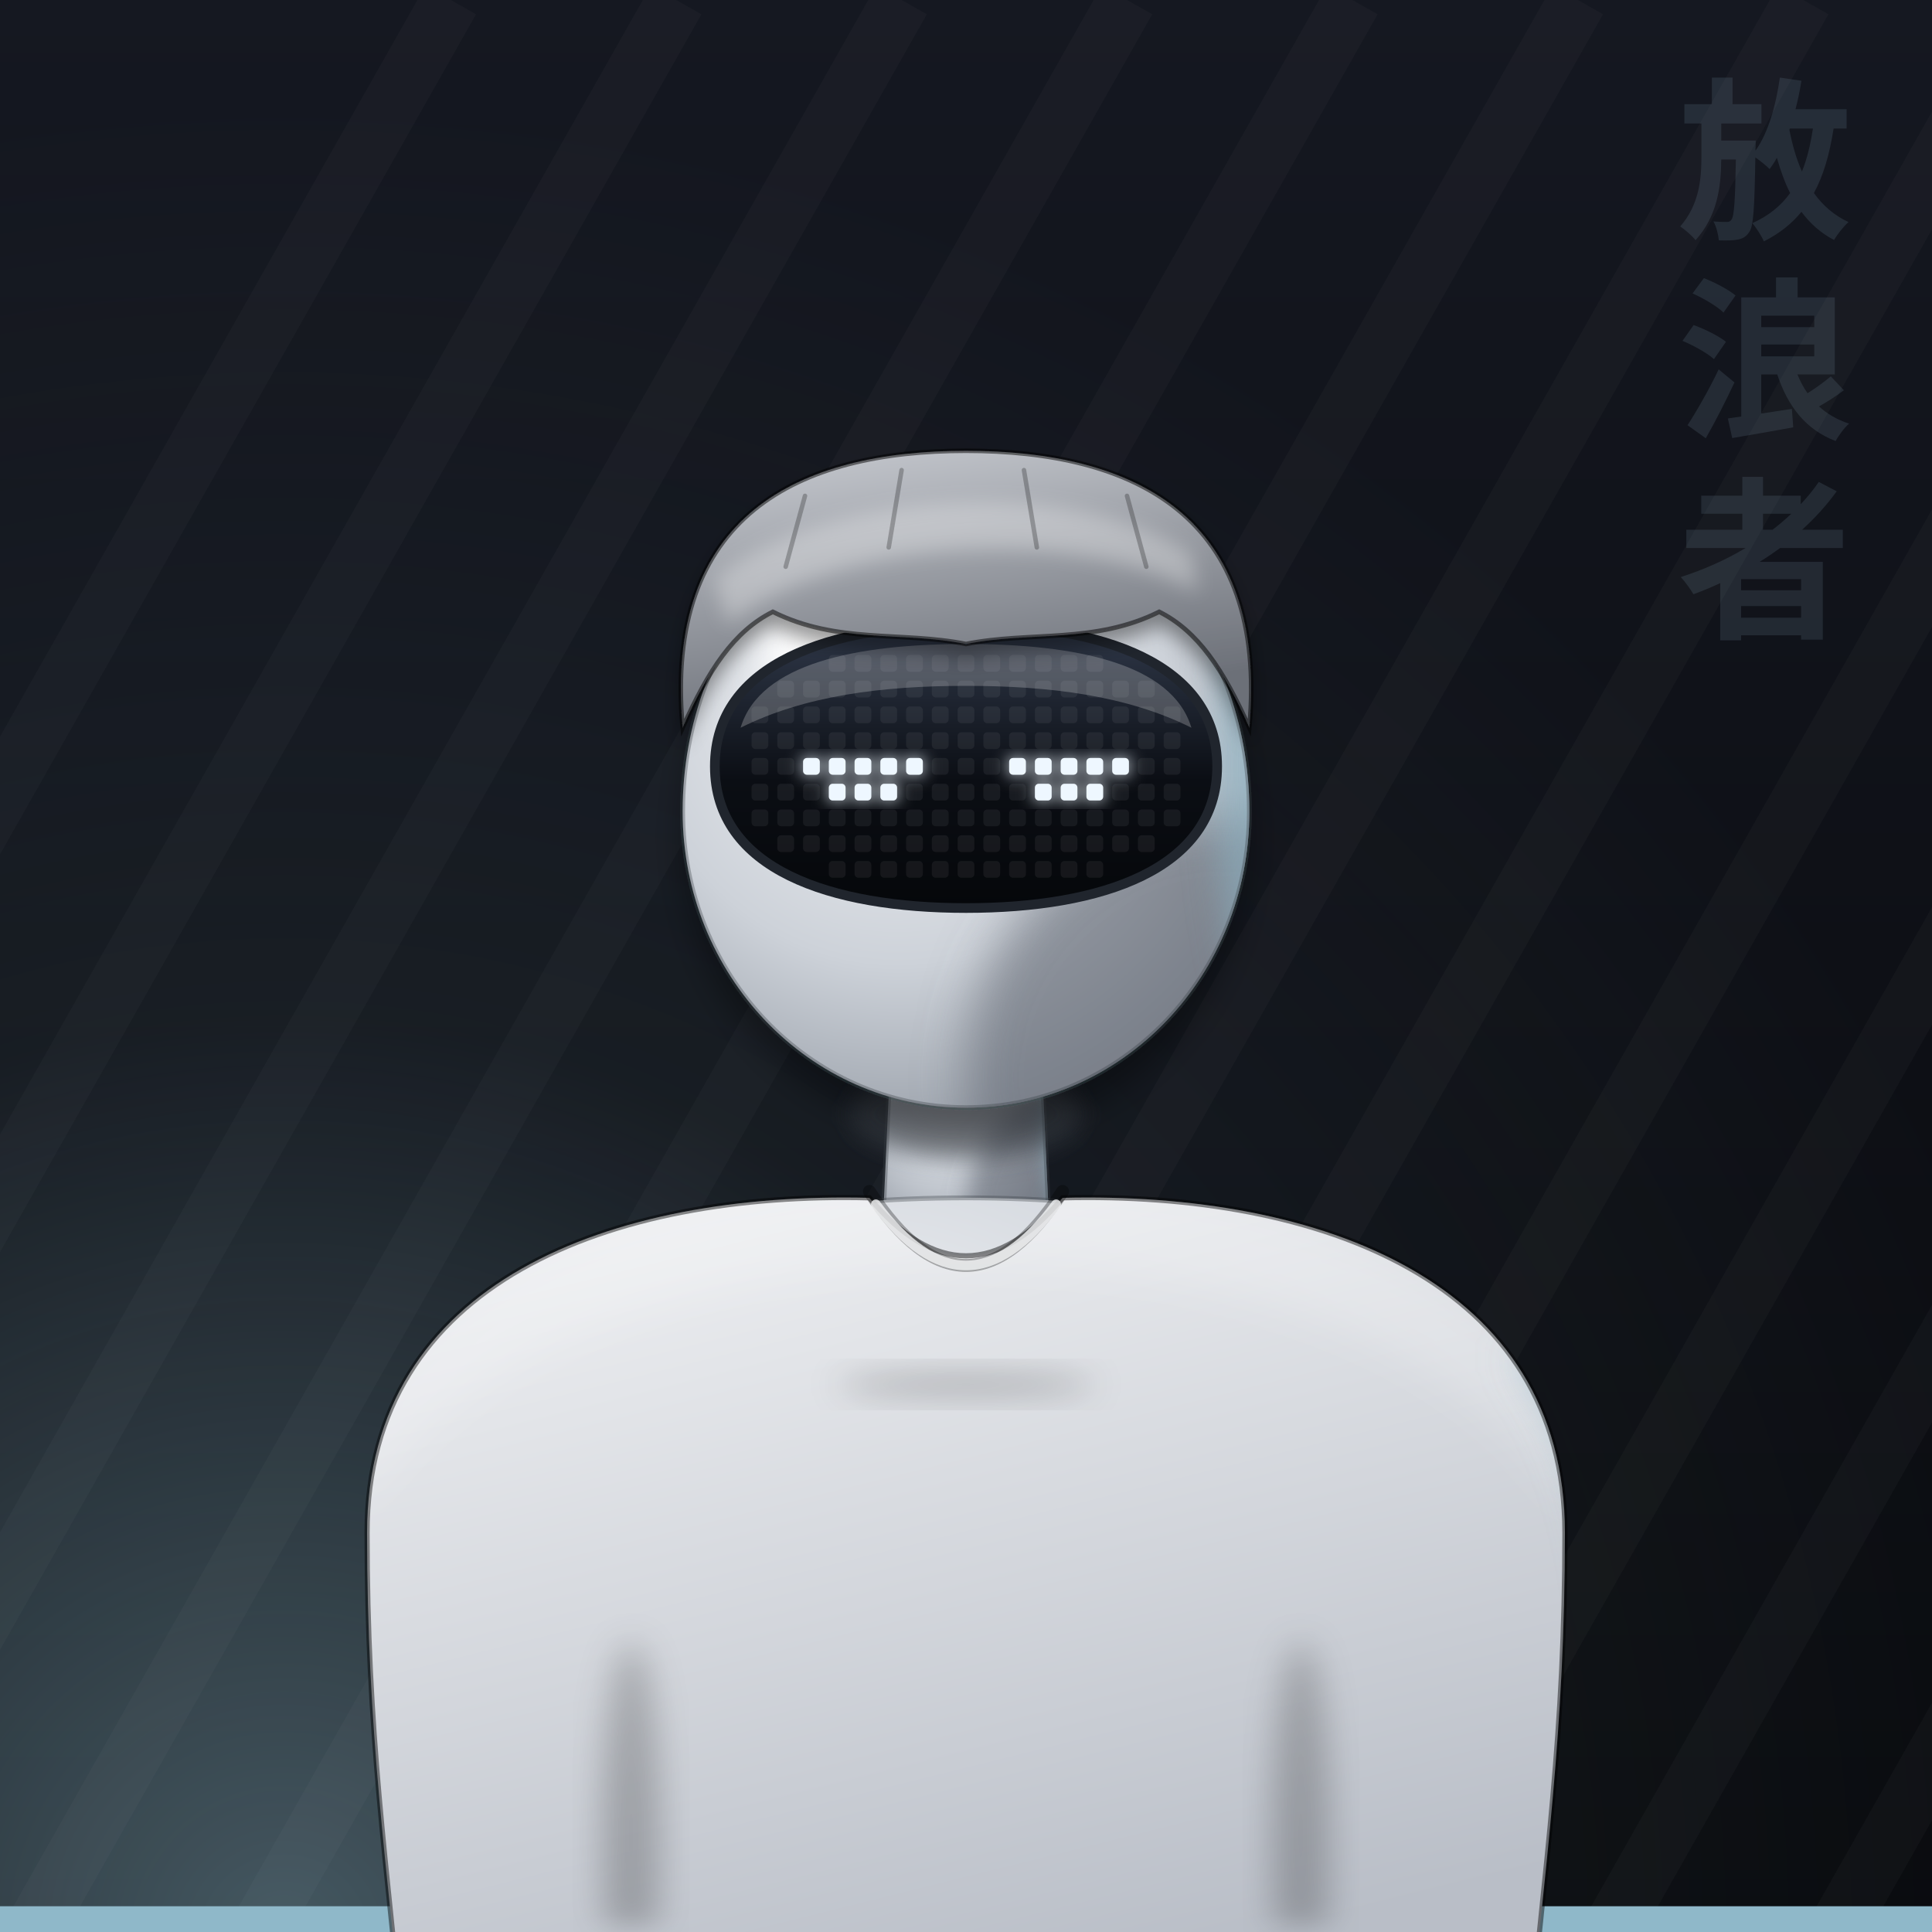
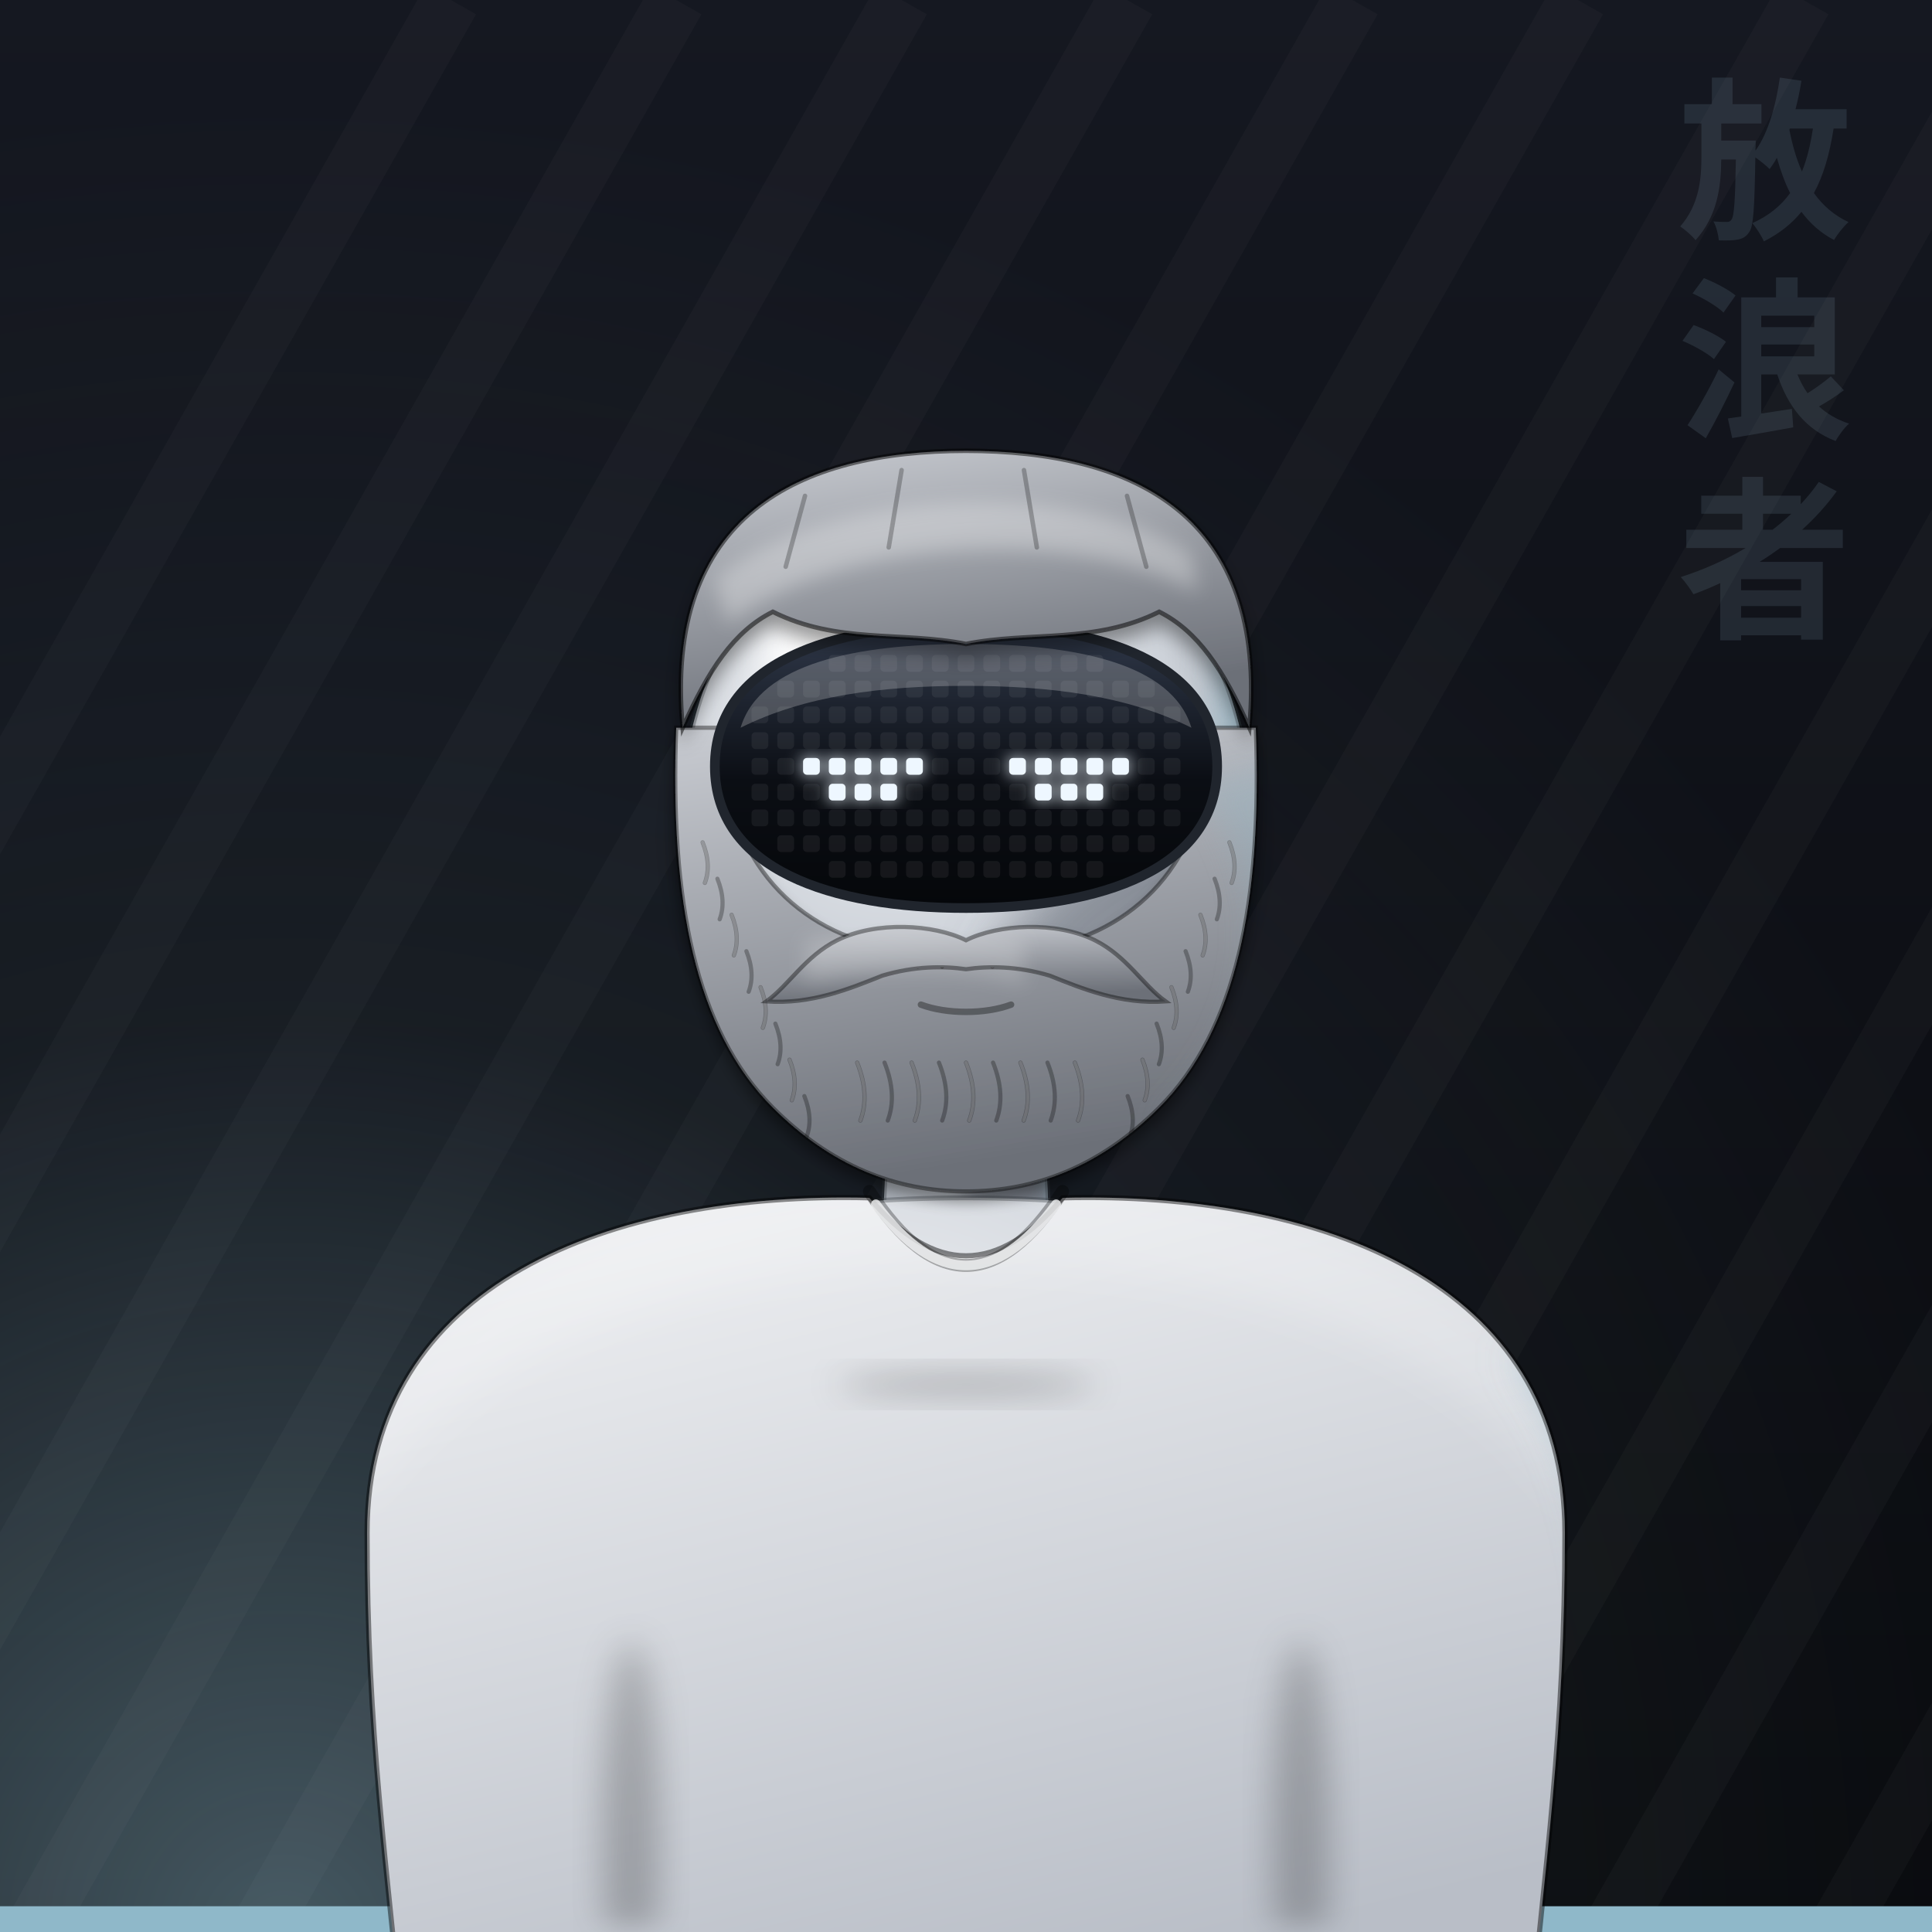
<svg xmlns="http://www.w3.org/2000/svg" viewBox="0 0 600 600" width="600" height="600">
  <defs>
    <linearGradient id="lg00001" x1="0" y1="0" x2="0" y2="1">
      <stop offset="0" stop-color="#151821" stop-opacity="1" />
      <stop offset="1" stop-color="#07080b" stop-opacity="1" />
    </linearGradient>
    <radialGradient id="rg00002" cx="0.15" cy="1" r="0.95">
      <stop offset="0" stop-color="#8fb8c9" stop-opacity="0.45" />
      <stop offset="0.5" stop-color="#8fb8c9" stop-opacity="0.08" />
      <stop offset="1" stop-color="#8fb8c9" stop-opacity="0" />
    </radialGradient>
    <linearGradient id="lg00003" x1="0" y1="0" x2="0.3" y2="1">
      <stop offset="0" stop-color="#c9ccd2" stop-opacity="1" />
      <stop offset="1" stop-color="#6c7078" stop-opacity="1" />
    </linearGradient>
    <filter id="b5" x="-50%" y="-50%" width="200%" height="200%">
      <feGaussianBlur stdDeviation="3.0" />
    </filter>
    <filter id="b8" x="-50%" y="-50%" width="200%" height="200%">
      <feGaussianBlur stdDeviation="4.8" />
    </filter>
    <clipPath id="cp00006">
      <path d="M212,196 C206,130 248,110 300,110 C352,110 394,130 388,196 C380,178 372,166 360,160 C340,170 320,166 300,170 C280,166 260,170 240,160 C228,166 220,178 212,196 Z" />
    </clipPath>
    <filter id="ds00008" x="-30%" y="-30%" width="160%" height="160%">
      <feDropShadow dx="0" dy="4" stdDeviation="3.0" flood-opacity="0.4" />
    </filter>
    <clipPath id="cp00009">
      <path d="M278,296 L322,296 L326,384 L274,384 Z" />
    </clipPath>
    <radialGradient id="rg00010" cx="0.38" cy="0.3" r="0.85">
      <stop offset="0" stop-color="#f6f7f9" stop-opacity="1" />
      <stop offset="0.55" stop-color="#cdd2d9" stop-opacity="1" />
      <stop offset="1" stop-color="#8a919b" stop-opacity="1" />
    </radialGradient>
    <filter id="b6" x="-50%" y="-50%" width="200%" height="200%">
      <feGaussianBlur stdDeviation="3.6" />
    </filter>
    <filter id="b4" x="-50%" y="-50%" width="200%" height="200%">
      <feGaussianBlur stdDeviation="2.4" />
    </filter>
    <filter id="b2" x="-50%" y="-50%" width="200%" height="200%">
      <feGaussianBlur stdDeviation="1.2" />
    </filter>
    <clipPath id="cp00016">
      <path d="M118,480 C118,402 205,372 300,372 C395,372 482,402 482,480 C482,542 476,582 470,640 L130,640 C124,582 118,542 118,480 Z" />
    </clipPath>
    <radialGradient id="rg00017" cx="0.38" cy="0.3" r="0.85">
      <stop offset="0" stop-color="#f6f7f9" stop-opacity="1" />
      <stop offset="0.55" stop-color="#cdd2d9" stop-opacity="1" />
      <stop offset="1" stop-color="#8a919b" stop-opacity="1" />
    </radialGradient>
    <filter id="b26.0" x="-50%" y="-50%" width="200%" height="200%">
      <feGaussianBlur stdDeviation="15.6" />
    </filter>
    <filter id="b20.22222222222222" x="-50%" y="-50%" width="200%" height="200%">
      <feGaussianBlur stdDeviation="12.133" />
    </filter>
    <filter id="b18.2" x="-50%" y="-50%" width="200%" height="200%">
      <feGaussianBlur stdDeviation="10.92" />
    </filter>
    <clipPath id="cp00022">
      <path d="M114,476 C114,398 190,370 270,372 Q300,408 330,372 C410,370 486,398 486,476 C486,538 480,578 474,640 L126,640 C120,578 114,538 114,476 Z" />
    </clipPath>
    <linearGradient id="lg00023" x1="0" y1="0" x2="0.35" y2="1">
      <stop offset="0" stop-color="#f2f3f5" stop-opacity="1" />
      <stop offset="1" stop-color="#b9bec7" stop-opacity="1" />
    </linearGradient>
    <filter id="b10" x="-50%" y="-50%" width="200%" height="200%">
      <feGaussianBlur stdDeviation="6.0" />
    </filter>
    <filter id="b9" x="-50%" y="-50%" width="200%" height="200%">
      <feGaussianBlur stdDeviation="5.4" />
    </filter>
    <clipPath id="cp00029">
      <path d="M300,122 C348.6,122 388,166.8 388,222 C388,272.8 348.6,314 300,314 C251.4,314 212,272.8 212,222 C212,166.8 251.4,122 300,122 Z" />
    </clipPath>
    <radialGradient id="rg00030" cx="0.38" cy="0.3" r="0.85">
      <stop offset="0" stop-color="#f6f7f9" stop-opacity="1" />
      <stop offset="0.55" stop-color="#cdd2d9" stop-opacity="1" />
      <stop offset="1" stop-color="#8a919b" stop-opacity="1" />
    </radialGradient>
    <filter id="b12.571428571428571" x="-50%" y="-50%" width="200%" height="200%">
      <feGaussianBlur stdDeviation="7.543" />
    </filter>
    <filter id="b9.777777777777779" x="-50%" y="-50%" width="200%" height="200%">
      <feGaussianBlur stdDeviation="5.867" />
    </filter>
    <filter id="b8.8" x="-50%" y="-50%" width="200%" height="200%">
      <feGaussianBlur stdDeviation="5.28" />
    </filter>
    <filter id="ds00036" x="-30%" y="-30%" width="160%" height="160%">
      <feDropShadow dx="0" dy="8" stdDeviation="5.0" flood-opacity="0.35" />
    </filter>
-     <linearGradient id="lg00037" x1="0" y1="0" x2="0" y2="1">
+     <linearGradient id="lg00037" x1="0" y1="0" x2="0.2" y2="1">
+       <stop offset="0" stop-color="#c9ccd2" stop-opacity="1" />
+       <stop offset="1" stop-color="#6c7078" stop-opacity="1" />
+     </linearGradient>
+     <clipPath id="cp00040">
+       <path d="M210,196 L224,196 C224,236 246,258 274,264 C284,266 292,266 300,266 C308,266 316,266 326,264 C354,258 376,236 376,196 L390,196 C392,250 384,290 360,314 C342,332 322,340 300,340 C278,340 258,332 240,314 C216,290 208,250 210,196 Z" />
+     </clipPath>
+     <linearGradient id="lg00041" x1="0" y1="0" x2="0.2" y2="1">
+       <stop offset="0" stop-color="#c9ccd2" stop-opacity="1" />
+       <stop offset="1" stop-color="#6c7078" stop-opacity="1" />
+     </linearGradient>
+     <clipPath id="cp00044">
+       <path d="M300,262 C290,257 272,256 260,262 C250,267 245,276 238,281 C252,282 264,277 274,273 C284,270 293,270 300,271 C307,270 316,270 326,273 C336,277 348,282 362,281 C355,276 350,267 340,262 C328,256 310,257 300,262 Z" />
+     </clipPath>
+     <filter id="ds00046" x="-30%" y="-30%" width="160%" height="160%">
+       <feDropShadow dx="0" dy="3" stdDeviation="2.0" flood-opacity="0.4" />
+     </filter>
+     <linearGradient id="lg00047" x1="0" y1="0" x2="0" y2="1">
      <stop offset="0" stop-color="#30394a" stop-opacity="1" />
      <stop offset="0.55" stop-color="#0b0e14" stop-opacity="1" />
      <stop offset="1" stop-color="#05070a" stop-opacity="1" />
    </linearGradient>
-     <filter id="fxglowled00038f" x="-20%" y="-20%" width="140%" height="140%">
+     <filter id="fxglowled00048f" x="-20%" y="-20%" width="140%" height="140%">
      <feGaussianBlur stdDeviation="2.5" result="b" />
      <feMerge>
        <feMergeNode in="b" />
        <feMergeNode in="SourceGraphic" />
      </feMerge>
    </filter>
-     <clipPath id="cp00039">
+     <clipPath id="cp00049">
      <path d="M222,208 C222,176 258,164 300,164 C342,164 378,176 378,208 C378,240 342,252 300,252 C258,252 222,240 222,208 Z" />
    </clipPath>
  </defs>
  <g id="Hintergrund">
    <rect width="600" height="600" fill="url(#lg00001)" />
    <rect width="600" height="600" fill="url(#rg00002)" />
    <path d="M-200,600 L140,0" stroke="#ffffff" stroke-opacity=".025" stroke-width="18" />
    <path d="M-130,600 L210,0" stroke="#ffffff" stroke-opacity=".025" stroke-width="18" />
    <path d="M-60,600 L280,0" stroke="#ffffff" stroke-opacity=".025" stroke-width="18" />
    <path d="M10,600 L350,0" stroke="#ffffff" stroke-opacity=".025" stroke-width="18" />
    <path d="M80,600 L420,0" stroke="#ffffff" stroke-opacity=".025" stroke-width="18" />
    <path d="M150,600 L490,0" stroke="#ffffff" stroke-opacity=".025" stroke-width="18" />
    <path d="M220,600 L560,0" stroke="#ffffff" stroke-opacity=".025" stroke-width="18" />
    <path d="M290,600 L630,0" stroke="#ffffff" stroke-opacity=".025" stroke-width="18" />
    <path d="M360,600 L700,0" stroke="#ffffff" stroke-opacity=".025" stroke-width="18" />
    <path d="M430,600 L770,0" stroke="#ffffff" stroke-opacity=".025" stroke-width="18" />
    <path d="M500,600 L840,0" stroke="#ffffff" stroke-opacity=".025" stroke-width="18" />
    <path d="M570,600 L910,0" stroke="#ffffff" stroke-opacity=".025" stroke-width="18" />
    <path d="M640,600 L980,0" stroke="#ffffff" stroke-opacity=".025" stroke-width="18" />
    <path d="M710,600 L1050,0" stroke="#ffffff" stroke-opacity=".025" stroke-width="18" />
    <text x="548" y="70" text-anchor="middle" font-size="54" font-weight="700" font-family="Yu Gothic, Meiryo, Noto Sans JP, sans-serif" fill="#8fb8c9" fill-opacity=".14">放</text>
    <text x="548" y="132" text-anchor="middle" font-size="54" font-weight="700" font-family="Yu Gothic, Meiryo, Noto Sans JP, sans-serif" fill="#8fb8c9" fill-opacity=".14">浪</text>
    <text x="548" y="194" text-anchor="middle" font-size="54" font-weight="700" font-family="Yu Gothic, Meiryo, Noto Sans JP, sans-serif" fill="#8fb8c9" fill-opacity=".14">者</text>
    <rect y="592" width="600" height="8" fill="#8fb8c9" />
  </g>
  <g id="Koerper">
    <path d="M278,296 L322,296 L326,384 L274,384 Z" fill="url(#rg00010)" />
    <g clip-path="url(#cp00009)">
      <path id="fxblur00011" d="M323.4,342.6 C336.3,342.6 346.8,359.2 346.8,379.6 C346.8,400 336.3,416.6 323.4,416.6 C310.5,416.6 300,400 300,379.6 C300,359.2 310.5,342.6 323.4,342.6 Z" fill="#5b626d" opacity="0.55" filter="url(#b6)" />
      <path id="fxblur00012" d="M291.7,307.4 C297.4,307.4 302.1,312.6 302.1,318.9 C302.1,325.2 297.4,330.3 291.7,330.3 C285.9,330.3 281.3,325.2 281.3,318.9 C281.3,312.6 285.9,307.4 291.7,307.4 Z" fill="#ffffff" opacity="0.9" filter="url(#b4)" />
      <path id="fxblur00013" d="M289.6,310.1 C291.3,310.1 292.7,311.7 292.7,313.6 C292.7,315.5 291.3,317.1 289.6,317.1 C287.9,317.1 286.5,315.5 286.5,313.6 C286.5,311.7 287.9,310.1 289.6,310.1 Z" fill="#ffffff" opacity="1" filter="url(#b2)" />
      <path id="fxblur00014" d="M330.2,291.6 C334.2,291.6 337.4,311.3 337.4,335.6 C337.4,359.9 334.2,379.6 330.2,379.6 C326.1,379.6 322.9,359.9 322.9,335.6 C322.9,311.3 326.1,291.6 330.2,291.6 Z" fill="#8fb8c9" opacity="0.55" filter="url(#b4)" />
    </g>
    <path d="M278,296 L322,296 L326,384 L274,384 Z" fill="none" stroke="#3a3f47" stroke-opacity=".35" stroke-width="1.5" />
    <path id="fxblur00015" d="M300,332 C319.9,332 336,338.3 336,346 C336,353.7 319.9,360 300,360 C280.1,360 264,353.7 264,346 C264,338.3 280.1,332 300,332 Z" fill="#3a3f47" opacity="0.6" filter="url(#b6)" />
    <path d="M118,480 C118,402 205,372 300,372 C395,372 482,402 482,480 C482,542 476,582 470,640 L130,640 C124,582 118,542 118,480 Z" fill="url(#rg00017)" />
    <g clip-path="url(#cp00016)">
      <path id="fxblur00018" d="M463.8,514 C554.3,514 627.6,564.4 627.6,626.6 C627.6,688.8 554.3,739.2 463.8,739.2 C373.3,739.2 300,688.8 300,626.6 C300,564.4 373.3,514 463.8,514 Z" fill="#5b626d" opacity="0.55" filter="url(#b26.0)" />
      <path id="fxblur00019" d="M241.8,406.8 C282,406.8 314.6,422.4 314.6,441.7 C314.6,460.9 282,476.5 241.8,476.5 C201.6,476.5 169,460.9 169,441.7 C169,422.4 201.6,406.8 241.8,406.8 Z" fill="#ffffff" opacity="0.9" filter="url(#b20.22222222222222)" />
      <path id="fxblur00020" d="M227.2,414.9 C239.3,414.9 249,419.7 249,425.6 C249,431.5 239.3,436.3 227.2,436.3 C215.1,436.3 205.4,431.5 205.4,425.6 C205.4,419.7 215.1,414.9 227.2,414.9 Z" fill="#ffffff" opacity="1" filter="url(#b2)" />
      <path id="fxblur00021" d="M511.1,358.6 C539.3,358.6 562.1,418.6 562.1,492.6 C562.1,566.6 539.3,626.6 511.1,626.6 C483,626.6 460.2,566.6 460.2,492.6 C460.2,418.6 483,358.6 511.1,358.6 Z" fill="#8fb8c9" opacity="0.55" filter="url(#b18.2)" />
    </g>
    <path d="M118,480 C118,402 205,372 300,372 C395,372 482,402 482,480 C482,542 476,582 470,640 L130,640 C124,582 118,542 118,480 Z" fill="none" stroke="#3a3f47" stroke-opacity=".35" stroke-width="1.5" />
  </g>
  <g id="Oberteil">
    <path d="M114,476 C114,398 190,370 270,372 Q300,408 330,372 C410,370 486,398 486,476 C486,538 480,578 474,640 L126,640 C120,578 114,538 114,476 Z" fill="url(#lg00023)" />
    <g clip-path="url(#cp00022)">
      <path id="fxblur00024" d="M110,470 C150,410 230,392 300,392 C370,392 450,410 490,470 L490,440 C450,380 370,366 300,366 C230,366 150,380 110,440 Z" fill="#ffffff" opacity="0.2" filter="url(#b10)" />
      <path id="fxblur00025" d="M196,510 C201,510 205,536.9 205,570 C205,603.1 201,630 196,630 C191,630 187,603.1 187,570 C187,536.9 191,510 196,510 Z" fill="#000000" opacity="0.22" filter="url(#b9)" />
      <path id="fxblur00026" d="M404,510 C409,510 413,536.9 413,570 C413,603.1 409,630 404,630 C399,630 395,603.1 395,570 C395,536.9 399,510 404,510 Z" fill="#000000" opacity="0.22" filter="url(#b9)" />
      <path id="fxblur00027" d="M300,426 C322.1,426 340,427.8 340,430 C340,432.2 322.1,434 300,434 C277.9,434 260,432.2 260,430 C260,427.8 277.9,426 300,426 Z" fill="#000000" opacity="0.22" filter="url(#b9)" />
      <path id="fxblur00028" d="M470,420 C510,470 505,560 490,640 L520,640 L520,420 Z" fill="#8fb8c9" opacity="0.6" filter="url(#b10)" />
    </g>
    <path d="M114,476 C114,398 190,370 270,372 Q300,408 330,372 C410,370 486,398 486,476 C486,538 480,578 474,640 L126,640 C120,578 114,538 114,476 Z" fill="none" stroke="#000" stroke-opacity=".45" stroke-width="1.6" />
    <path d="M270,370 Q300,416 330,370" fill="none" stroke="#000" stroke-opacity="0.3" stroke-width="4" stroke-linecap="round" stroke-linejoin="round" />
    <path d="M272,374 Q300,412 328,374" fill="none" stroke="#f2f3f5" stroke-opacity="0.8" stroke-width="3" stroke-linecap="round" stroke-linejoin="round" />
  </g>
  <g id="Kopf" transform="translate(0,30)">
    <g id="fxds00035" filter="url(#ds00036)">
      <path d="M300,122 C348.6,122 388,166.8 388,222 C388,272.8 348.6,314 300,314 C251.4,314 212,272.8 212,222 C212,166.8 251.4,122 300,122 Z" fill="url(#rg00030)" />
      <g clip-path="url(#cp00029)">
        <path id="fxblur00031" d="M379.2,223.8 C422.9,223.8 458.4,259.9 458.4,304.4 C458.4,348.9 422.9,385 379.2,385 C335.5,385 300,348.9 300,304.4 C300,259.9 335.5,223.8 379.2,223.8 Z" fill="#5b626d" opacity="0.55" filter="url(#b12.571428571428571)" />
        <path id="fxblur00032" d="M271.8,147 C291.3,147 307,158.1 307,171.9 C307,185.7 291.3,196.9 271.8,196.9 C252.4,196.9 236.6,185.7 236.6,171.9 C236.6,158.1 252.4,147 271.8,147 Z" fill="#ffffff" opacity="0.9" filter="url(#b9.777777777777779)" />
        <path id="fxblur00033" d="M264.8,152.7 C270.6,152.7 275.4,156.2 275.4,160.4 C275.4,164.6 270.6,168.1 264.8,168.1 C259,168.1 254.2,164.6 254.2,160.4 C254.2,156.2 259,152.7 264.8,152.7 Z" fill="#ffffff" opacity="1" filter="url(#b2)" />
        <path id="fxblur00034" d="M402.1,112.4 C415.7,112.4 426.7,155.4 426.7,208.4 C426.7,261.4 415.7,304.4 402.1,304.4 C388.5,304.4 377.4,261.4 377.4,208.4 C377.4,155.4 388.5,112.4 402.1,112.4 Z" fill="#8fb8c9" opacity="0.55" filter="url(#b8.8)" />
      </g>
      <path d="M300,122 C348.6,122 388,166.8 388,222 C388,272.8 348.6,314 300,314 C251.4,314 212,272.8 212,222 C212,166.8 251.4,122 300,122 Z" fill="none" stroke="#3a3f47" stroke-opacity=".35" stroke-width="1.5" />
    </g>
  </g>
+   <g id="Bart" transform="translate(0,30)">
+     <g id="fxds00045" filter="url(#ds00046)">
+       <path d="M210,196 L224,196 C224,236 246,258 274,264 C284,266 292,266 300,266 C308,266 316,266 326,264 C354,258 376,236 376,196 L390,196 C392,250 384,290 360,314 C342,332 322,340 300,340 C278,340 258,332 240,314 C216,290 208,250 210,196 Z" fill="url(#lg00037)" />
+       <g clip-path="url(#cp00040)">
+         <path id="fxblur00038" d="M250,262 C270,256 300,256 318,262 L318,276 C300,270 270,270 250,276 Z" fill="#ffffff" opacity="0.18" filter="url(#b5)" />
+         <path id="fxblur00039" d="M372,214 C398,246 394,290 360,320 L420,330 L420,200 Z" fill="#8fb8c9" opacity="0.28" filter="url(#b8)" />
+         <path d="M218.2,231.6 q2.8,7 0.7,12.6" fill="none" stroke="#000" stroke-opacity="0.28" stroke-width="1.3" stroke-linecap="round" stroke-linejoin="round" />
+         <path d="M222.8,242.9 q2.8,7 0.7,12.6" fill="none" stroke="#000" stroke-opacity="0.28" stroke-width="1.3" stroke-linecap="round" stroke-linejoin="round" />
+         <path d="M227.2,254.1 q2.8,7 0.7,12.6" fill="none" stroke="#000" stroke-opacity="0.28" stroke-width="1.3" stroke-linecap="round" stroke-linejoin="round" />
+         <path d="M231.8,265.4 q2.8,7 0.7,12.6" fill="none" stroke="#000" stroke-opacity="0.28" stroke-width="1.3" stroke-linecap="round" stroke-linejoin="round" />
+         <path d="M236.2,276.6 q2.8,7 0.7,12.6" fill="none" stroke="#000" stroke-opacity="0.28" stroke-width="1.3" stroke-linecap="round" stroke-linejoin="round" />
+         <path d="M240.8,287.9 q2.8,7 0.7,12.6" fill="none" stroke="#000" stroke-opacity="0.28" stroke-width="1.3" stroke-linecap="round" stroke-linejoin="round" />
+         <path d="M245.2,299.1 q2.8,7 0.7,12.6" fill="none" stroke="#000" stroke-opacity="0.28" stroke-width="1.3" stroke-linecap="round" stroke-linejoin="round" />
+         <path d="M249.8,310.4 q2.8,7 0.7,12.6" fill="none" stroke="#000" stroke-opacity="0.28" stroke-width="1.3" stroke-linecap="round" stroke-linejoin="round" />
+         <path d="M381.8,231.6 q2.8,7 0.7,12.6" fill="none" stroke="#000" stroke-opacity="0.28" stroke-width="1.3" stroke-linecap="round" stroke-linejoin="round" />
+         <path d="M377.2,242.9 q2.8,7 0.7,12.6" fill="none" stroke="#000" stroke-opacity="0.28" stroke-width="1.3" stroke-linecap="round" stroke-linejoin="round" />
+         <path d="M372.8,254.1 q2.8,7 0.7,12.6" fill="none" stroke="#000" stroke-opacity="0.28" stroke-width="1.3" stroke-linecap="round" stroke-linejoin="round" />
+         <path d="M368.2,265.4 q2.8,7 0.7,12.6" fill="none" stroke="#000" stroke-opacity="0.28" stroke-width="1.3" stroke-linecap="round" stroke-linejoin="round" />
+         <path d="M363.8,276.6 q2.8,7 0.7,12.6" fill="none" stroke="#000" stroke-opacity="0.28" stroke-width="1.3" stroke-linecap="round" stroke-linejoin="round" />
+         <path d="M359.2,287.9 q2.8,7 0.7,12.6" fill="none" stroke="#000" stroke-opacity="0.28" stroke-width="1.3" stroke-linecap="round" stroke-linejoin="round" />
+         <path d="M354.8,299.1 q2.8,7 0.7,12.6" fill="none" stroke="#000" stroke-opacity="0.28" stroke-width="1.3" stroke-linecap="round" stroke-linejoin="round" />
+         <path d="M350.2,310.4 q2.8,7 0.7,12.6" fill="none" stroke="#000" stroke-opacity="0.28" stroke-width="1.3" stroke-linecap="round" stroke-linejoin="round" />
+         <path d="M266.2,300 q4,10 1,18" fill="none" stroke="#000" stroke-opacity="0.28" stroke-width="1.3" stroke-linecap="round" stroke-linejoin="round" />
+         <path d="M274.7,300 q4,10 1,18" fill="none" stroke="#000" stroke-opacity="0.28" stroke-width="1.3" stroke-linecap="round" stroke-linejoin="round" />
+         <path d="M283.1,300 q4,10 1,18" fill="none" stroke="#000" stroke-opacity="0.28" stroke-width="1.3" stroke-linecap="round" stroke-linejoin="round" />
+         <path d="M291.6,300 q4,10 1,18" fill="none" stroke="#000" stroke-opacity="0.28" stroke-width="1.3" stroke-linecap="round" stroke-linejoin="round" />
+         <path d="M300,300 q4,10 1,18" fill="none" stroke="#000" stroke-opacity="0.28" stroke-width="1.3" stroke-linecap="round" stroke-linejoin="round" />
+         <path d="M308.4,300 q4,10 1,18" fill="none" stroke="#000" stroke-opacity="0.28" stroke-width="1.3" stroke-linecap="round" stroke-linejoin="round" />
+         <path d="M316.9,300 q4,10 1,18" fill="none" stroke="#000" stroke-opacity="0.28" stroke-width="1.3" stroke-linecap="round" stroke-linejoin="round" />
+         <path d="M325.3,300 q4,10 1,18" fill="none" stroke="#000" stroke-opacity="0.28" stroke-width="1.3" stroke-linecap="round" stroke-linejoin="round" />
+         <path d="M333.8,300 q4,10 1,18" fill="none" stroke="#000" stroke-opacity="0.28" stroke-width="1.3" stroke-linecap="round" stroke-linejoin="round" />
+         <path d="M261.8,263 q1.6,4 0.4,7.2" fill="none" stroke="#000" stroke-opacity="0.28" stroke-width="1.3" stroke-linecap="round" stroke-linejoin="round" />
+         <path d="M269.4,263 q1.6,4 0.4,7.2" fill="none" stroke="#000" stroke-opacity="0.28" stroke-width="1.3" stroke-linecap="round" stroke-linejoin="round" />
+         <path d="M277,263 q1.6,4 0.4,7.2" fill="none" stroke="#000" stroke-opacity="0.28" stroke-width="1.3" stroke-linecap="round" stroke-linejoin="round" />
+         <path d="M284.6,263 q1.6,4 0.4,7.2" fill="none" stroke="#000" stroke-opacity="0.28" stroke-width="1.3" stroke-linecap="round" stroke-linejoin="round" />
+         <path d="M292.2,263 q1.6,4 0.4,7.2" fill="none" stroke="#000" stroke-opacity="0.28" stroke-width="1.3" stroke-linecap="round" stroke-linejoin="round" />
+         <path d="M307.8,263 q1.6,4 0.4,7.2" fill="none" stroke="#000" stroke-opacity="0.28" stroke-width="1.3" stroke-linecap="round" stroke-linejoin="round" />
+         <path d="M315.4,263 q1.6,4 0.4,7.2" fill="none" stroke="#000" stroke-opacity="0.28" stroke-width="1.3" stroke-linecap="round" stroke-linejoin="round" />
+         <path d="M323,263 q1.6,4 0.4,7.2" fill="none" stroke="#000" stroke-opacity="0.28" stroke-width="1.3" stroke-linecap="round" stroke-linejoin="round" />
+         <path d="M330.6,263 q1.6,4 0.4,7.2" fill="none" stroke="#000" stroke-opacity="0.28" stroke-width="1.3" stroke-linecap="round" stroke-linejoin="round" />
+         <path d="M338.2,263 q1.6,4 0.4,7.2" fill="none" stroke="#000" stroke-opacity="0.28" stroke-width="1.3" stroke-linecap="round" stroke-linejoin="round" />
+         <path d="M218.2,231.6 q2.8,7 0.7,12.6" fill="none" stroke="#ffffff" stroke-opacity="0.16" stroke-width="1" stroke-linecap="round" stroke-linejoin="round" />
+         <path d="M227.2,254.1 q2.8,7 0.7,12.6" fill="none" stroke="#ffffff" stroke-opacity="0.16" stroke-width="1" stroke-linecap="round" stroke-linejoin="round" />
+         <path d="M236.2,276.6 q2.8,7 0.7,12.6" fill="none" stroke="#ffffff" stroke-opacity="0.16" stroke-width="1" stroke-linecap="round" stroke-linejoin="round" />
+         <path d="M245.2,299.1 q2.8,7 0.7,12.6" fill="none" stroke="#ffffff" stroke-opacity="0.16" stroke-width="1" stroke-linecap="round" stroke-linejoin="round" />
+         <path d="M381.8,231.6 q2.8,7 0.7,12.6" fill="none" stroke="#ffffff" stroke-opacity="0.16" stroke-width="1" stroke-linecap="round" stroke-linejoin="round" />
+         <path d="M372.8,254.1 q2.8,7 0.7,12.6" fill="none" stroke="#ffffff" stroke-opacity="0.16" stroke-width="1" stroke-linecap="round" stroke-linejoin="round" />
+         <path d="M363.8,276.6 q2.8,7 0.7,12.6" fill="none" stroke="#ffffff" stroke-opacity="0.16" stroke-width="1" stroke-linecap="round" stroke-linejoin="round" />
+         <path d="M354.8,299.1 q2.8,7 0.7,12.6" fill="none" stroke="#ffffff" stroke-opacity="0.16" stroke-width="1" stroke-linecap="round" stroke-linejoin="round" />
+         <path d="M266.2,300 q4,10 1,18" fill="none" stroke="#ffffff" stroke-opacity="0.16" stroke-width="1" stroke-linecap="round" stroke-linejoin="round" />
+         <path d="M283.1,300 q4,10 1,18" fill="none" stroke="#ffffff" stroke-opacity="0.16" stroke-width="1" stroke-linecap="round" stroke-linejoin="round" />
+         <path d="M300,300 q4,10 1,18" fill="none" stroke="#ffffff" stroke-opacity="0.16" stroke-width="1" stroke-linecap="round" stroke-linejoin="round" />
+         <path d="M316.9,300 q4,10 1,18" fill="none" stroke="#ffffff" stroke-opacity="0.16" stroke-width="1" stroke-linecap="round" stroke-linejoin="round" />
+         <path d="M333.8,300 q4,10 1,18" fill="none" stroke="#ffffff" stroke-opacity="0.16" stroke-width="1" stroke-linecap="round" stroke-linejoin="round" />
+         <path d="M269.4,263 q1.6,4 0.4,7.2" fill="none" stroke="#ffffff" stroke-opacity="0.16" stroke-width="1" stroke-linecap="round" stroke-linejoin="round" />
+         <path d="M284.6,263 q1.6,4 0.4,7.2" fill="none" stroke="#ffffff" stroke-opacity="0.16" stroke-width="1" stroke-linecap="round" stroke-linejoin="round" />
+         <path d="M307.8,263 q1.6,4 0.4,7.2" fill="none" stroke="#ffffff" stroke-opacity="0.16" stroke-width="1" stroke-linecap="round" stroke-linejoin="round" />
+         <path d="M323,263 q1.6,4 0.4,7.2" fill="none" stroke="#ffffff" stroke-opacity="0.16" stroke-width="1" stroke-linecap="round" stroke-linejoin="round" />
+         <path d="M338.2,263 q1.6,4 0.4,7.2" fill="none" stroke="#ffffff" stroke-opacity="0.16" stroke-width="1" stroke-linecap="round" stroke-linejoin="round" />
+       </g>
+       <path d="M210,196 L224,196 C224,236 246,258 274,264 C284,266 292,266 300,266 C308,266 316,266 326,264 C354,258 376,236 376,196 L390,196 C392,250 384,290 360,314 C342,332 322,340 300,340 C278,340 258,332 240,314 C216,290 208,250 210,196 Z" fill="none" stroke="#000" stroke-opacity=".38" stroke-width="1.3" />
+       <path d="M286,282 C294,285 306,285 314,282" fill="none" stroke="#000" stroke-opacity="0.35" stroke-width="2" stroke-linecap="round" stroke-linejoin="round" />
+       <path d="M300,262 C290,257 272,256 260,262 C250,267 245,276 238,281 C252,282 264,277 274,273 C284,270 293,270 300,271 C307,270 316,270 326,273 C336,277 348,282 362,281 C355,276 350,267 340,262 C328,256 310,257 300,262 Z" fill="url(#lg00041)" />
+       <g clip-path="url(#cp00044)">
+         <path id="fxblur00042" d="M250,262 C270,256 300,256 318,262 L318,276 C300,270 270,270 250,276 Z" fill="#ffffff" opacity="0.18" filter="url(#b5)" />
+         <path id="fxblur00043" d="M372,214 C398,246 394,290 360,320 L420,330 L420,200 Z" fill="#8fb8c9" opacity="0.28" filter="url(#b8)" />
+       </g>
+       <path d="M300,262 C290,257 272,256 260,262 C250,267 245,276 238,281 C252,282 264,277 274,273 C284,270 293,270 300,271 C307,270 316,270 326,273 C336,277 348,282 362,281 C355,276 350,267 340,262 C328,256 310,257 300,262 Z" fill="none" stroke="#000" stroke-opacity=".38" stroke-width="1.3" />
+     </g>
+   </g>
  <g id="Visier" transform="translate(0,30)">
-     <path d="M222,208 C222,176 258,164 300,164 C342,164 378,176 378,208 C378,240 342,252 300,252 C258,252 222,240 222,208 Z" fill="url(#lg00037)" stroke="#20252d" stroke-width="3" />
+     <path d="M222,208 C222,176 258,164 300,164 C342,164 378,176 378,208 C378,240 342,252 300,252 C258,252 222,240 222,208 Z" fill="url(#lg00047)" stroke="#20252d" stroke-width="3" />
    <g fill="#ffffff" fill-opacity=".06">
      <rect x="257.4" y="173.4" width="5.2" height="5.2" rx="1.2" />
      <rect x="265.4" y="173.4" width="5.2" height="5.2" rx="1.2" />
      <rect x="273.4" y="173.4" width="5.2" height="5.2" rx="1.2" />
      <rect x="281.4" y="173.4" width="5.2" height="5.2" rx="1.2" />
      <rect x="289.4" y="173.4" width="5.2" height="5.2" rx="1.2" />
      <rect x="297.4" y="173.4" width="5.2" height="5.2" rx="1.2" />
      <rect x="305.4" y="173.4" width="5.2" height="5.2" rx="1.2" />
      <rect x="313.4" y="173.4" width="5.2" height="5.2" rx="1.2" />
      <rect x="321.4" y="173.4" width="5.2" height="5.2" rx="1.2" />
      <rect x="329.4" y="173.4" width="5.2" height="5.2" rx="1.2" />
      <rect x="337.4" y="173.4" width="5.2" height="5.2" rx="1.2" />
      <rect x="241.4" y="181.4" width="5.2" height="5.2" rx="1.2" />
      <rect x="249.4" y="181.4" width="5.2" height="5.2" rx="1.2" />
      <rect x="257.4" y="181.4" width="5.2" height="5.2" rx="1.2" />
      <rect x="265.4" y="181.4" width="5.2" height="5.2" rx="1.2" />
      <rect x="273.4" y="181.4" width="5.2" height="5.2" rx="1.2" />
      <rect x="281.4" y="181.4" width="5.2" height="5.2" rx="1.2" />
      <rect x="289.4" y="181.4" width="5.2" height="5.2" rx="1.2" />
      <rect x="297.4" y="181.4" width="5.2" height="5.2" rx="1.2" />
      <rect x="305.4" y="181.4" width="5.2" height="5.2" rx="1.2" />
      <rect x="313.4" y="181.4" width="5.2" height="5.2" rx="1.2" />
      <rect x="321.4" y="181.4" width="5.2" height="5.2" rx="1.2" />
      <rect x="329.4" y="181.4" width="5.2" height="5.2" rx="1.2" />
      <rect x="337.4" y="181.4" width="5.2" height="5.2" rx="1.2" />
      <rect x="345.4" y="181.4" width="5.2" height="5.2" rx="1.2" />
      <rect x="353.4" y="181.4" width="5.2" height="5.2" rx="1.2" />
      <rect x="233.4" y="189.4" width="5.2" height="5.2" rx="1.2" />
      <rect x="241.4" y="189.4" width="5.2" height="5.2" rx="1.2" />
      <rect x="249.4" y="189.4" width="5.2" height="5.2" rx="1.2" />
      <rect x="257.4" y="189.4" width="5.2" height="5.2" rx="1.2" />
      <rect x="265.4" y="189.4" width="5.2" height="5.2" rx="1.2" />
      <rect x="273.4" y="189.4" width="5.2" height="5.2" rx="1.2" />
      <rect x="281.4" y="189.4" width="5.2" height="5.2" rx="1.2" />
      <rect x="289.4" y="189.4" width="5.2" height="5.2" rx="1.2" />
      <rect x="297.4" y="189.4" width="5.2" height="5.2" rx="1.2" />
      <rect x="305.4" y="189.4" width="5.2" height="5.2" rx="1.2" />
      <rect x="313.4" y="189.4" width="5.2" height="5.2" rx="1.2" />
      <rect x="321.4" y="189.4" width="5.2" height="5.2" rx="1.2" />
      <rect x="329.4" y="189.4" width="5.2" height="5.2" rx="1.2" />
      <rect x="337.4" y="189.4" width="5.2" height="5.2" rx="1.2" />
      <rect x="345.4" y="189.4" width="5.2" height="5.2" rx="1.2" />
      <rect x="353.4" y="189.4" width="5.2" height="5.2" rx="1.2" />
      <rect x="361.4" y="189.4" width="5.2" height="5.2" rx="1.2" />
      <rect x="233.4" y="197.4" width="5.2" height="5.2" rx="1.2" />
      <rect x="241.4" y="197.4" width="5.2" height="5.2" rx="1.2" />
      <rect x="249.4" y="197.4" width="5.2" height="5.2" rx="1.2" />
      <rect x="257.4" y="197.4" width="5.2" height="5.2" rx="1.2" />
      <rect x="265.4" y="197.4" width="5.2" height="5.2" rx="1.2" />
      <rect x="273.4" y="197.4" width="5.2" height="5.2" rx="1.2" />
      <rect x="281.4" y="197.4" width="5.2" height="5.2" rx="1.2" />
      <rect x="289.4" y="197.4" width="5.2" height="5.2" rx="1.2" />
      <rect x="297.4" y="197.4" width="5.2" height="5.2" rx="1.2" />
      <rect x="305.4" y="197.4" width="5.2" height="5.2" rx="1.2" />
      <rect x="313.4" y="197.4" width="5.2" height="5.2" rx="1.2" />
      <rect x="321.4" y="197.4" width="5.2" height="5.2" rx="1.2" />
      <rect x="329.4" y="197.4" width="5.2" height="5.2" rx="1.2" />
      <rect x="337.4" y="197.4" width="5.2" height="5.2" rx="1.2" />
      <rect x="345.4" y="197.4" width="5.2" height="5.2" rx="1.2" />
      <rect x="353.4" y="197.4" width="5.2" height="5.2" rx="1.2" />
      <rect x="361.4" y="197.4" width="5.2" height="5.2" rx="1.2" />
      <rect x="233.4" y="205.4" width="5.2" height="5.2" rx="1.2" />
      <rect x="241.4" y="205.4" width="5.2" height="5.2" rx="1.2" />
      <rect x="249.4" y="205.4" width="5.2" height="5.2" rx="1.2" />
      <rect x="257.4" y="205.4" width="5.2" height="5.2" rx="1.2" />
      <rect x="265.4" y="205.4" width="5.2" height="5.2" rx="1.2" />
      <rect x="273.4" y="205.4" width="5.2" height="5.2" rx="1.2" />
      <rect x="281.4" y="205.4" width="5.2" height="5.2" rx="1.2" />
      <rect x="289.4" y="205.4" width="5.2" height="5.2" rx="1.2" />
      <rect x="297.4" y="205.4" width="5.2" height="5.2" rx="1.2" />
      <rect x="305.4" y="205.4" width="5.2" height="5.2" rx="1.2" />
      <rect x="313.4" y="205.4" width="5.2" height="5.2" rx="1.2" />
      <rect x="321.4" y="205.4" width="5.2" height="5.2" rx="1.2" />
      <rect x="329.4" y="205.4" width="5.2" height="5.2" rx="1.2" />
      <rect x="337.4" y="205.4" width="5.2" height="5.2" rx="1.2" />
      <rect x="345.4" y="205.4" width="5.2" height="5.2" rx="1.2" />
      <rect x="353.4" y="205.4" width="5.2" height="5.2" rx="1.2" />
      <rect x="361.4" y="205.4" width="5.2" height="5.2" rx="1.2" />
      <rect x="233.4" y="213.4" width="5.2" height="5.2" rx="1.2" />
      <rect x="241.4" y="213.4" width="5.2" height="5.2" rx="1.2" />
      <rect x="249.4" y="213.4" width="5.2" height="5.2" rx="1.2" />
      <rect x="257.4" y="213.4" width="5.2" height="5.2" rx="1.2" />
      <rect x="265.4" y="213.4" width="5.2" height="5.2" rx="1.2" />
      <rect x="273.4" y="213.4" width="5.2" height="5.2" rx="1.2" />
      <rect x="281.4" y="213.4" width="5.2" height="5.2" rx="1.2" />
      <rect x="289.4" y="213.4" width="5.2" height="5.2" rx="1.2" />
      <rect x="297.4" y="213.4" width="5.2" height="5.2" rx="1.2" />
      <rect x="305.4" y="213.4" width="5.2" height="5.2" rx="1.2" />
      <rect x="313.4" y="213.4" width="5.2" height="5.2" rx="1.2" />
      <rect x="321.4" y="213.4" width="5.2" height="5.2" rx="1.2" />
      <rect x="329.4" y="213.4" width="5.2" height="5.2" rx="1.2" />
      <rect x="337.4" y="213.4" width="5.2" height="5.2" rx="1.2" />
      <rect x="345.4" y="213.4" width="5.2" height="5.2" rx="1.2" />
      <rect x="353.4" y="213.4" width="5.2" height="5.2" rx="1.2" />
      <rect x="361.4" y="213.4" width="5.2" height="5.2" rx="1.2" />
      <rect x="233.4" y="221.4" width="5.2" height="5.2" rx="1.2" />
      <rect x="241.4" y="221.4" width="5.2" height="5.2" rx="1.2" />
      <rect x="249.4" y="221.4" width="5.2" height="5.2" rx="1.2" />
      <rect x="257.4" y="221.4" width="5.2" height="5.2" rx="1.2" />
      <rect x="265.4" y="221.4" width="5.2" height="5.2" rx="1.2" />
      <rect x="273.4" y="221.4" width="5.2" height="5.2" rx="1.2" />
      <rect x="281.4" y="221.4" width="5.2" height="5.2" rx="1.2" />
      <rect x="289.4" y="221.4" width="5.2" height="5.2" rx="1.2" />
      <rect x="297.4" y="221.4" width="5.2" height="5.2" rx="1.2" />
      <rect x="305.4" y="221.4" width="5.2" height="5.2" rx="1.2" />
      <rect x="313.4" y="221.4" width="5.2" height="5.2" rx="1.2" />
      <rect x="321.4" y="221.4" width="5.2" height="5.2" rx="1.2" />
      <rect x="329.4" y="221.4" width="5.2" height="5.2" rx="1.2" />
      <rect x="337.4" y="221.4" width="5.2" height="5.2" rx="1.2" />
      <rect x="345.4" y="221.4" width="5.2" height="5.2" rx="1.2" />
      <rect x="353.4" y="221.4" width="5.2" height="5.2" rx="1.2" />
      <rect x="361.4" y="221.4" width="5.2" height="5.2" rx="1.2" />
      <rect x="241.4" y="229.4" width="5.2" height="5.2" rx="1.2" />
      <rect x="249.4" y="229.4" width="5.2" height="5.2" rx="1.2" />
      <rect x="257.4" y="229.4" width="5.2" height="5.2" rx="1.2" />
      <rect x="265.4" y="229.4" width="5.2" height="5.2" rx="1.2" />
      <rect x="273.4" y="229.4" width="5.2" height="5.2" rx="1.2" />
      <rect x="281.4" y="229.4" width="5.2" height="5.2" rx="1.2" />
      <rect x="289.4" y="229.4" width="5.2" height="5.2" rx="1.2" />
      <rect x="297.4" y="229.4" width="5.2" height="5.2" rx="1.2" />
      <rect x="305.4" y="229.4" width="5.2" height="5.2" rx="1.2" />
      <rect x="313.4" y="229.4" width="5.2" height="5.2" rx="1.2" />
      <rect x="321.4" y="229.4" width="5.2" height="5.2" rx="1.2" />
      <rect x="329.4" y="229.4" width="5.2" height="5.2" rx="1.2" />
      <rect x="337.4" y="229.4" width="5.2" height="5.2" rx="1.2" />
      <rect x="345.4" y="229.4" width="5.2" height="5.2" rx="1.2" />
      <rect x="353.4" y="229.4" width="5.2" height="5.2" rx="1.2" />
      <rect x="257.4" y="237.4" width="5.2" height="5.2" rx="1.2" />
      <rect x="265.4" y="237.4" width="5.2" height="5.2" rx="1.2" />
      <rect x="273.4" y="237.4" width="5.2" height="5.2" rx="1.2" />
      <rect x="281.4" y="237.4" width="5.2" height="5.2" rx="1.2" />
      <rect x="289.4" y="237.4" width="5.2" height="5.2" rx="1.2" />
      <rect x="297.4" y="237.4" width="5.2" height="5.2" rx="1.2" />
      <rect x="305.4" y="237.4" width="5.2" height="5.2" rx="1.2" />
      <rect x="313.4" y="237.4" width="5.2" height="5.2" rx="1.2" />
      <rect x="321.4" y="237.4" width="5.2" height="5.2" rx="1.2" />
      <rect x="329.4" y="237.4" width="5.2" height="5.2" rx="1.2" />
      <rect x="337.4" y="237.4" width="5.2" height="5.2" rx="1.2" />
    </g>
  </g>
  <g id="Augen" transform="translate(0,30)">
-     <g id="fxglowled00038" fill="#eef7ff" filter="url(#fxglowled00038f)">
+     <g id="fxglowled00048" fill="#eef7ff" filter="url(#fxglowled00048f)">
      <rect x="249.4" y="205.4" width="5.2" height="5.2" rx="1.2" />
      <rect x="257.4" y="205.4" width="5.2" height="5.2" rx="1.2" />
      <rect x="265.4" y="205.4" width="5.2" height="5.2" rx="1.2" />
      <rect x="273.4" y="205.4" width="5.2" height="5.2" rx="1.2" />
      <rect x="281.4" y="205.4" width="5.2" height="5.2" rx="1.2" />
      <rect x="313.4" y="205.4" width="5.2" height="5.2" rx="1.2" />
      <rect x="321.4" y="205.4" width="5.2" height="5.2" rx="1.2" />
      <rect x="329.4" y="205.4" width="5.2" height="5.2" rx="1.2" />
      <rect x="337.4" y="205.4" width="5.2" height="5.2" rx="1.2" />
      <rect x="345.4" y="205.4" width="5.2" height="5.2" rx="1.2" />
      <rect x="257.4" y="213.4" width="5.2" height="5.2" rx="1.2" />
      <rect x="265.4" y="213.4" width="5.2" height="5.2" rx="1.2" />
      <rect x="273.4" y="213.4" width="5.2" height="5.2" rx="1.2" />
      <rect x="321.4" y="213.4" width="5.2" height="5.2" rx="1.2" />
      <rect x="329.4" y="213.4" width="5.2" height="5.2" rx="1.2" />
      <rect x="337.4" y="213.4" width="5.2" height="5.2" rx="1.2" />
    </g>
-     <g clip-path="url(#cp00039)">
+     <g clip-path="url(#cp00049)">
      <path d="M230,196 C236,176 266,170 300,170 C334,170 364,176 370,196 C350,186 326,183 300,183 C274,183 250,186 230,196 Z" fill="#ffffff" fill-opacity=".22" />
    </g>
  </g>
  <g id="Haare" transform="translate(0,30)">
    <g id="fxds00007" filter="url(#ds00008)">
      <path d="M212,196 C206,130 248,110 300,110 C352,110 394,130 388,196 C380,178 372,166 360,160 C340,170 320,166 300,170 C280,166 260,170 240,160 C228,166 220,178 212,196 Z" fill="url(#lg00003)" />
      <g clip-path="url(#cp00006)">
        <path id="fxblur00004" d="M222,150 C252,124 330,116 370,142 L372,154 C330,132 258,138 226,164 Z" fill="#ffffff" opacity="0.3" filter="url(#b5)" />
        <path id="fxblur00005" d="M376,110 C404,160 408,220 400,270 L430,270 L430,100 Z" fill="#8fb8c9" opacity="0.22" filter="url(#b8)" />
      </g>
      <path d="M212,196 C206,130 248,110 300,110 C352,110 394,130 388,196 C380,178 372,166 360,160 C340,170 320,166 300,170 C280,166 260,170 240,160 C228,166 220,178 212,196 Z" fill="none" stroke="#000" stroke-opacity="0.5" stroke-width="1.4" />
      <path d="M250,124 l-6,22" fill="none" stroke="#000" stroke-opacity="0.25" stroke-width="1.4" stroke-linecap="round" stroke-linejoin="round" />
      <path d="M280,116 l-4,24" fill="none" stroke="#000" stroke-opacity="0.25" stroke-width="1.4" stroke-linecap="round" stroke-linejoin="round" />
      <path d="M318,116 l4,24" fill="none" stroke="#000" stroke-opacity="0.25" stroke-width="1.4" stroke-linecap="round" stroke-linejoin="round" />
      <path d="M350,124 l6,22" fill="none" stroke="#000" stroke-opacity="0.25" stroke-width="1.4" stroke-linecap="round" stroke-linejoin="round" />
    </g>
  </g>
</svg>
